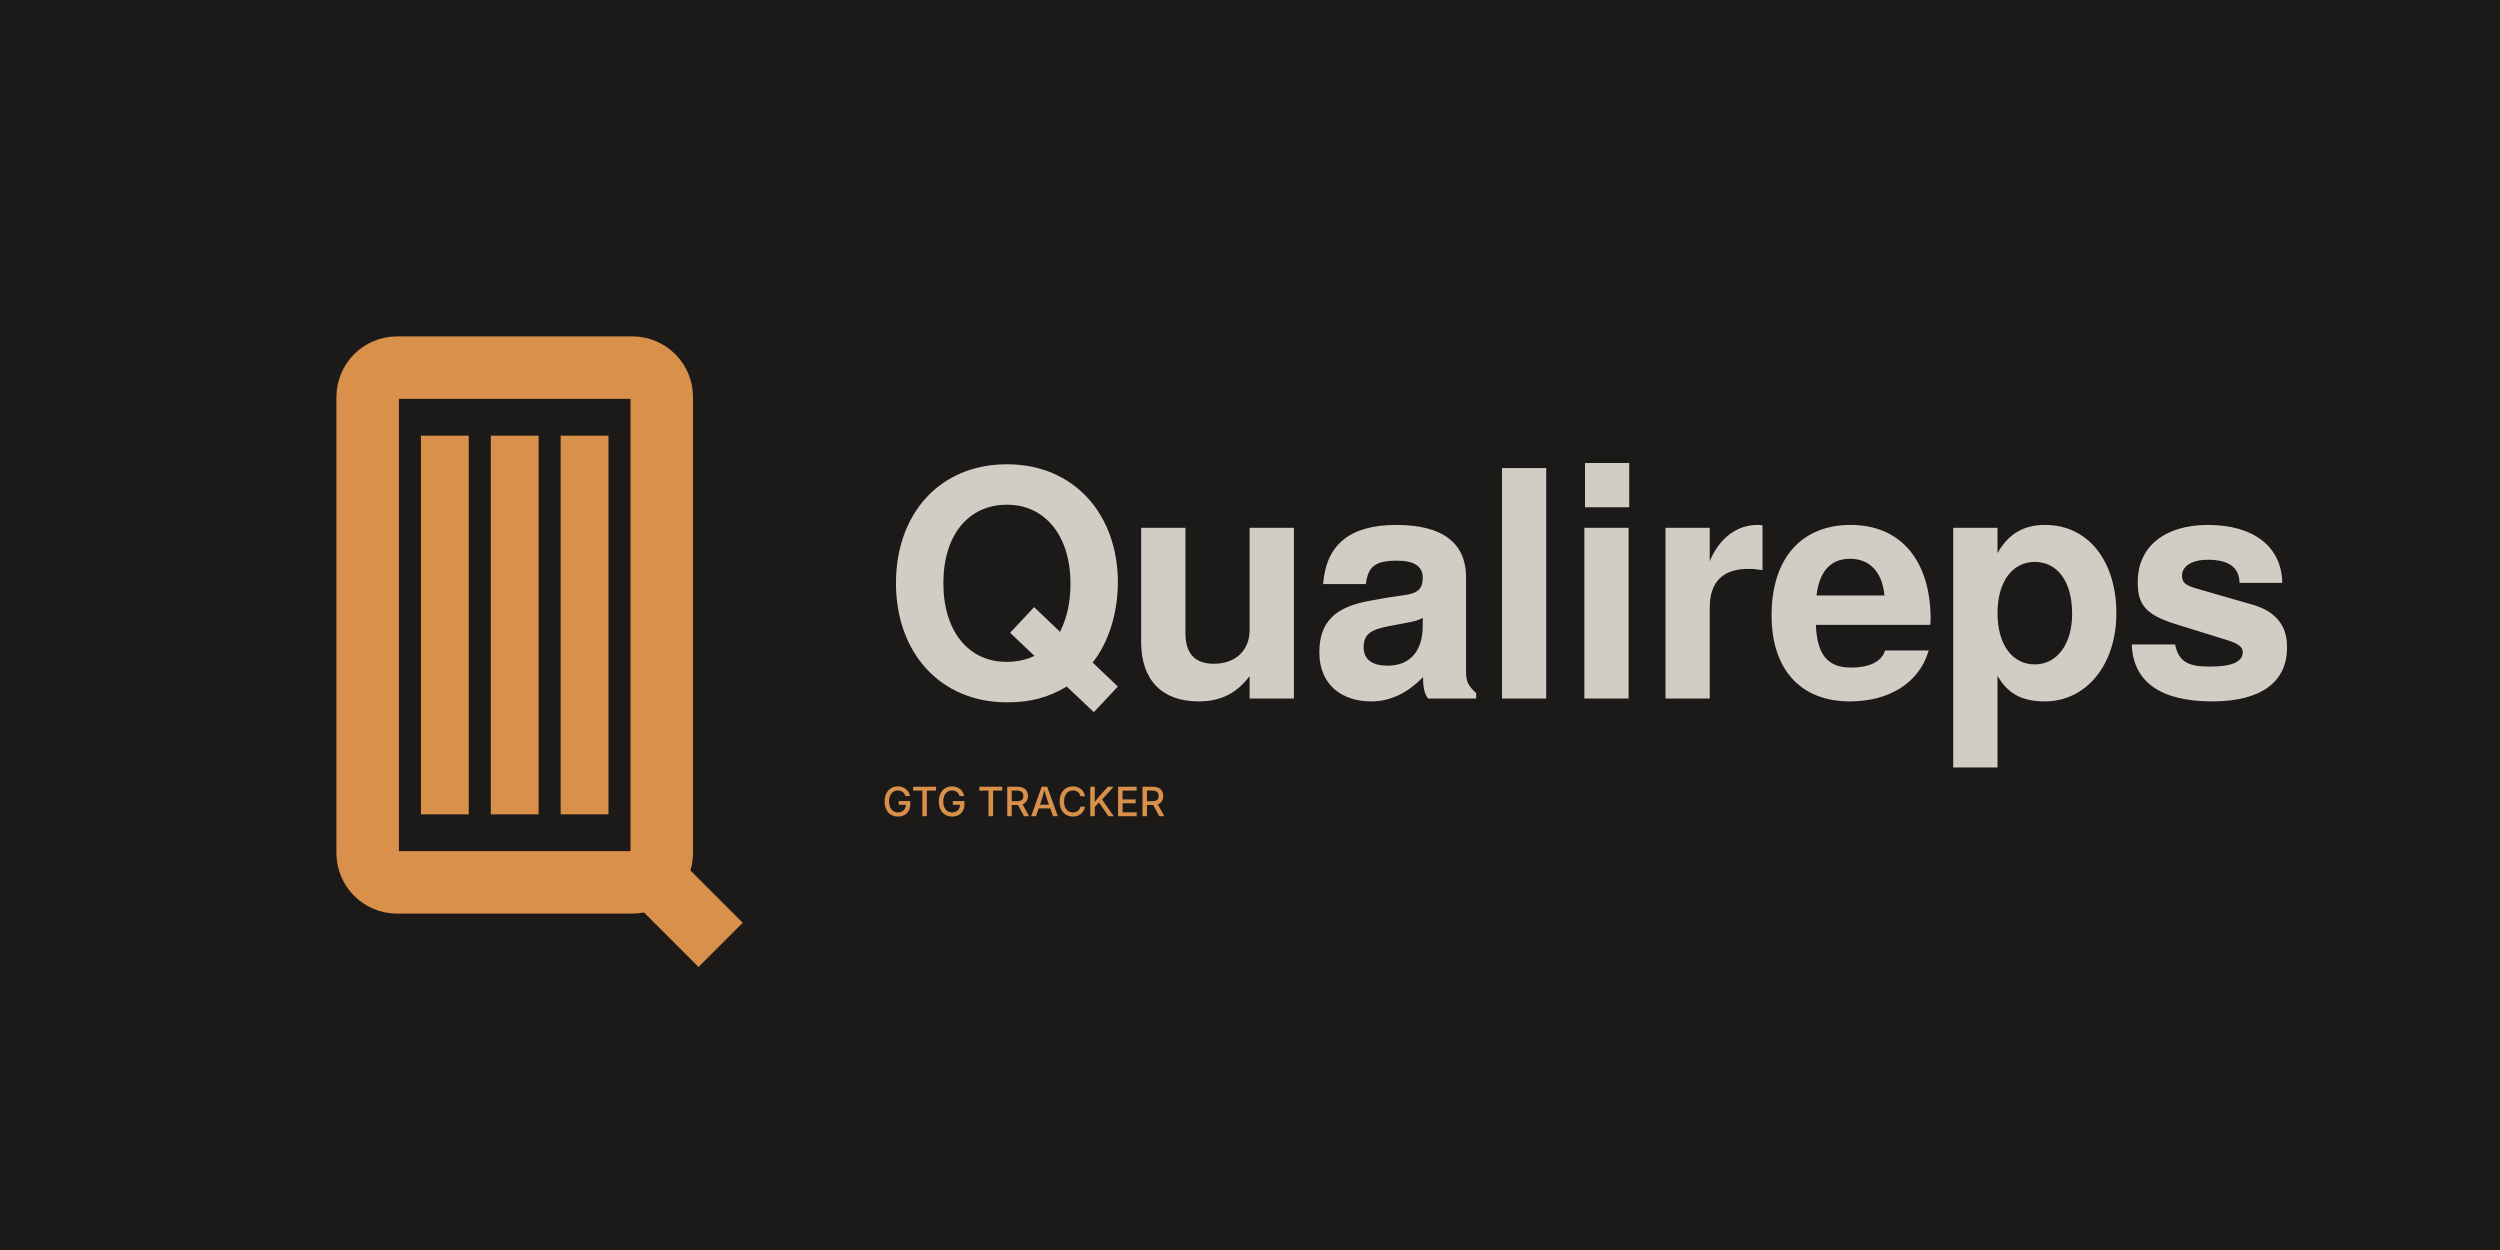
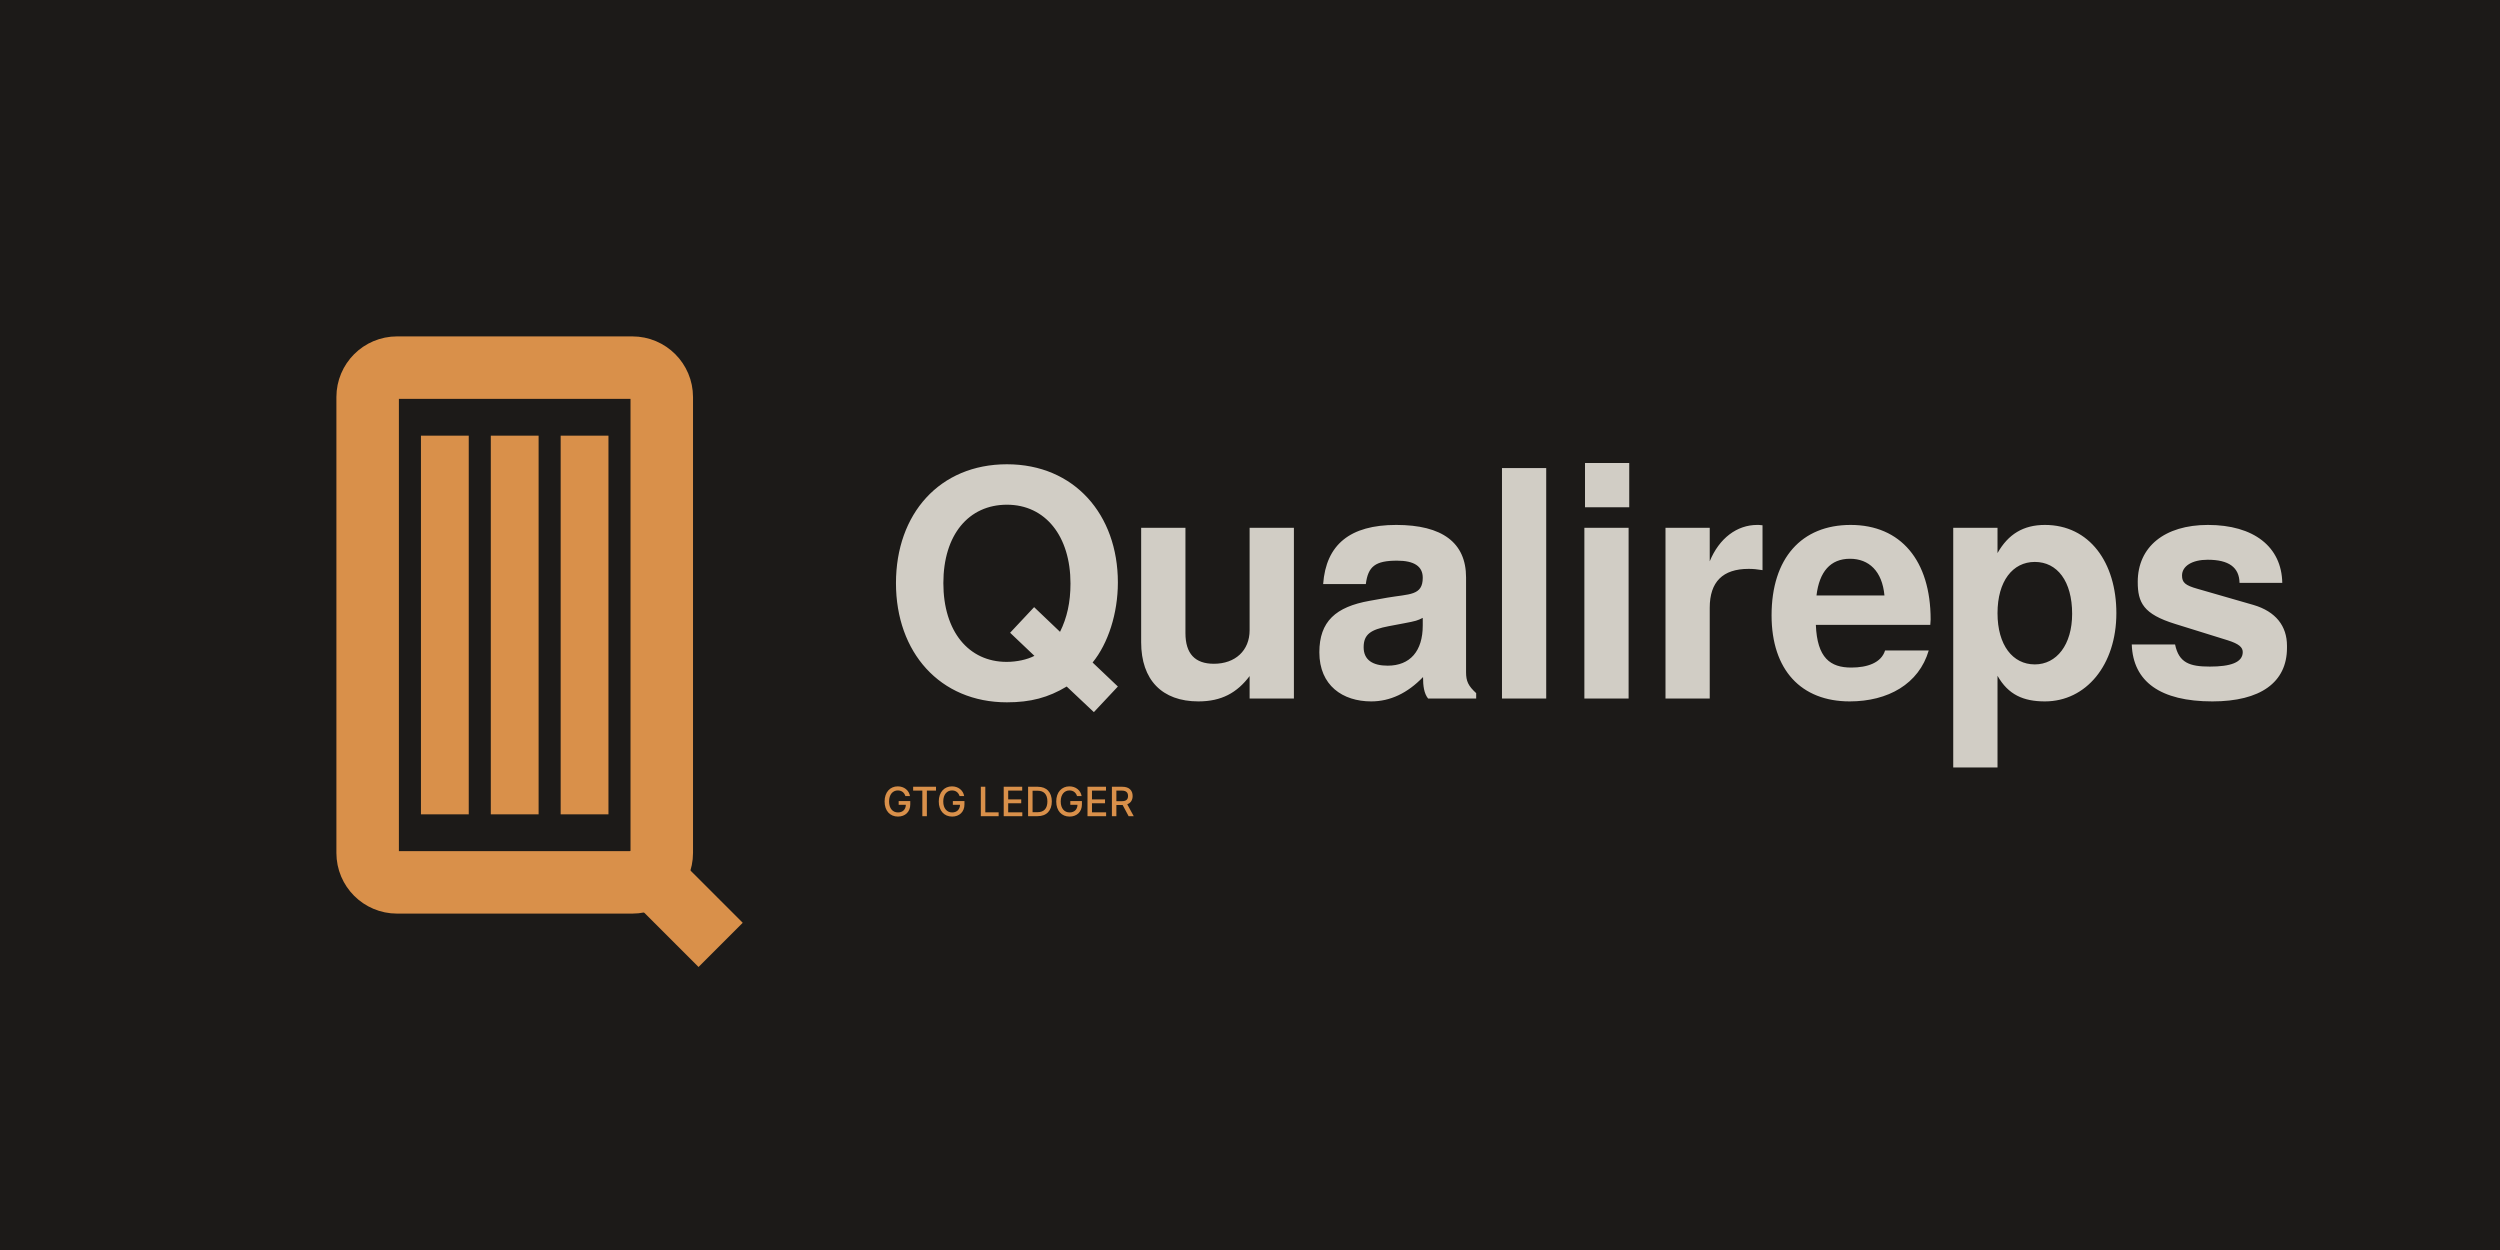
<svg xmlns="http://www.w3.org/2000/svg" viewBox="0 0 680 340" role="img" aria-label="Qualireps logo">
  <rect width="680" height="340" fill="#1c1a18" />
  <rect x="100" y="100" width="80" height="140" rx="8" ry="8" fill="none" stroke="#d9904a" stroke-width="17" />
  <line x1="121" y1="125" x2="121" y2="215" stroke="#d9904a" stroke-width="13" stroke-linecap="square" />
  <line x1="140" y1="125" x2="140" y2="215" stroke="#d9904a" stroke-width="13" stroke-linecap="square" />
  <line x1="159" y1="125" x2="159" y2="215" stroke="#d9904a" stroke-width="13" stroke-linecap="square" />
  <line x1="177" y1="238" x2="190" y2="251" stroke="#d9904a" stroke-width="17" stroke-linecap="square" />
  <text x="240" y="190" font-family="Impact, 'Arial Black', 'Helvetica Neue', 'Franklin Gothic Bold', sans-serif" font-size="86" font-weight="900" fill="#d1cdc5" letter-spacing="-1.5">Qualireps</text>
-   <text x="240" y="222" font-family="'Inter', system-ui, sans-serif" font-size="11" font-weight="500" fill="#d9904a" textLength="335" lengthAdjust="spacing">GTG TRACKER</text>
+   <text x="240" y="222" font-family="'Inter', system-ui, sans-serif" font-size="11" font-weight="500" fill="#d9904a" textLength="335" lengthAdjust="spacing">GTG LEDGER</text>
</svg>
